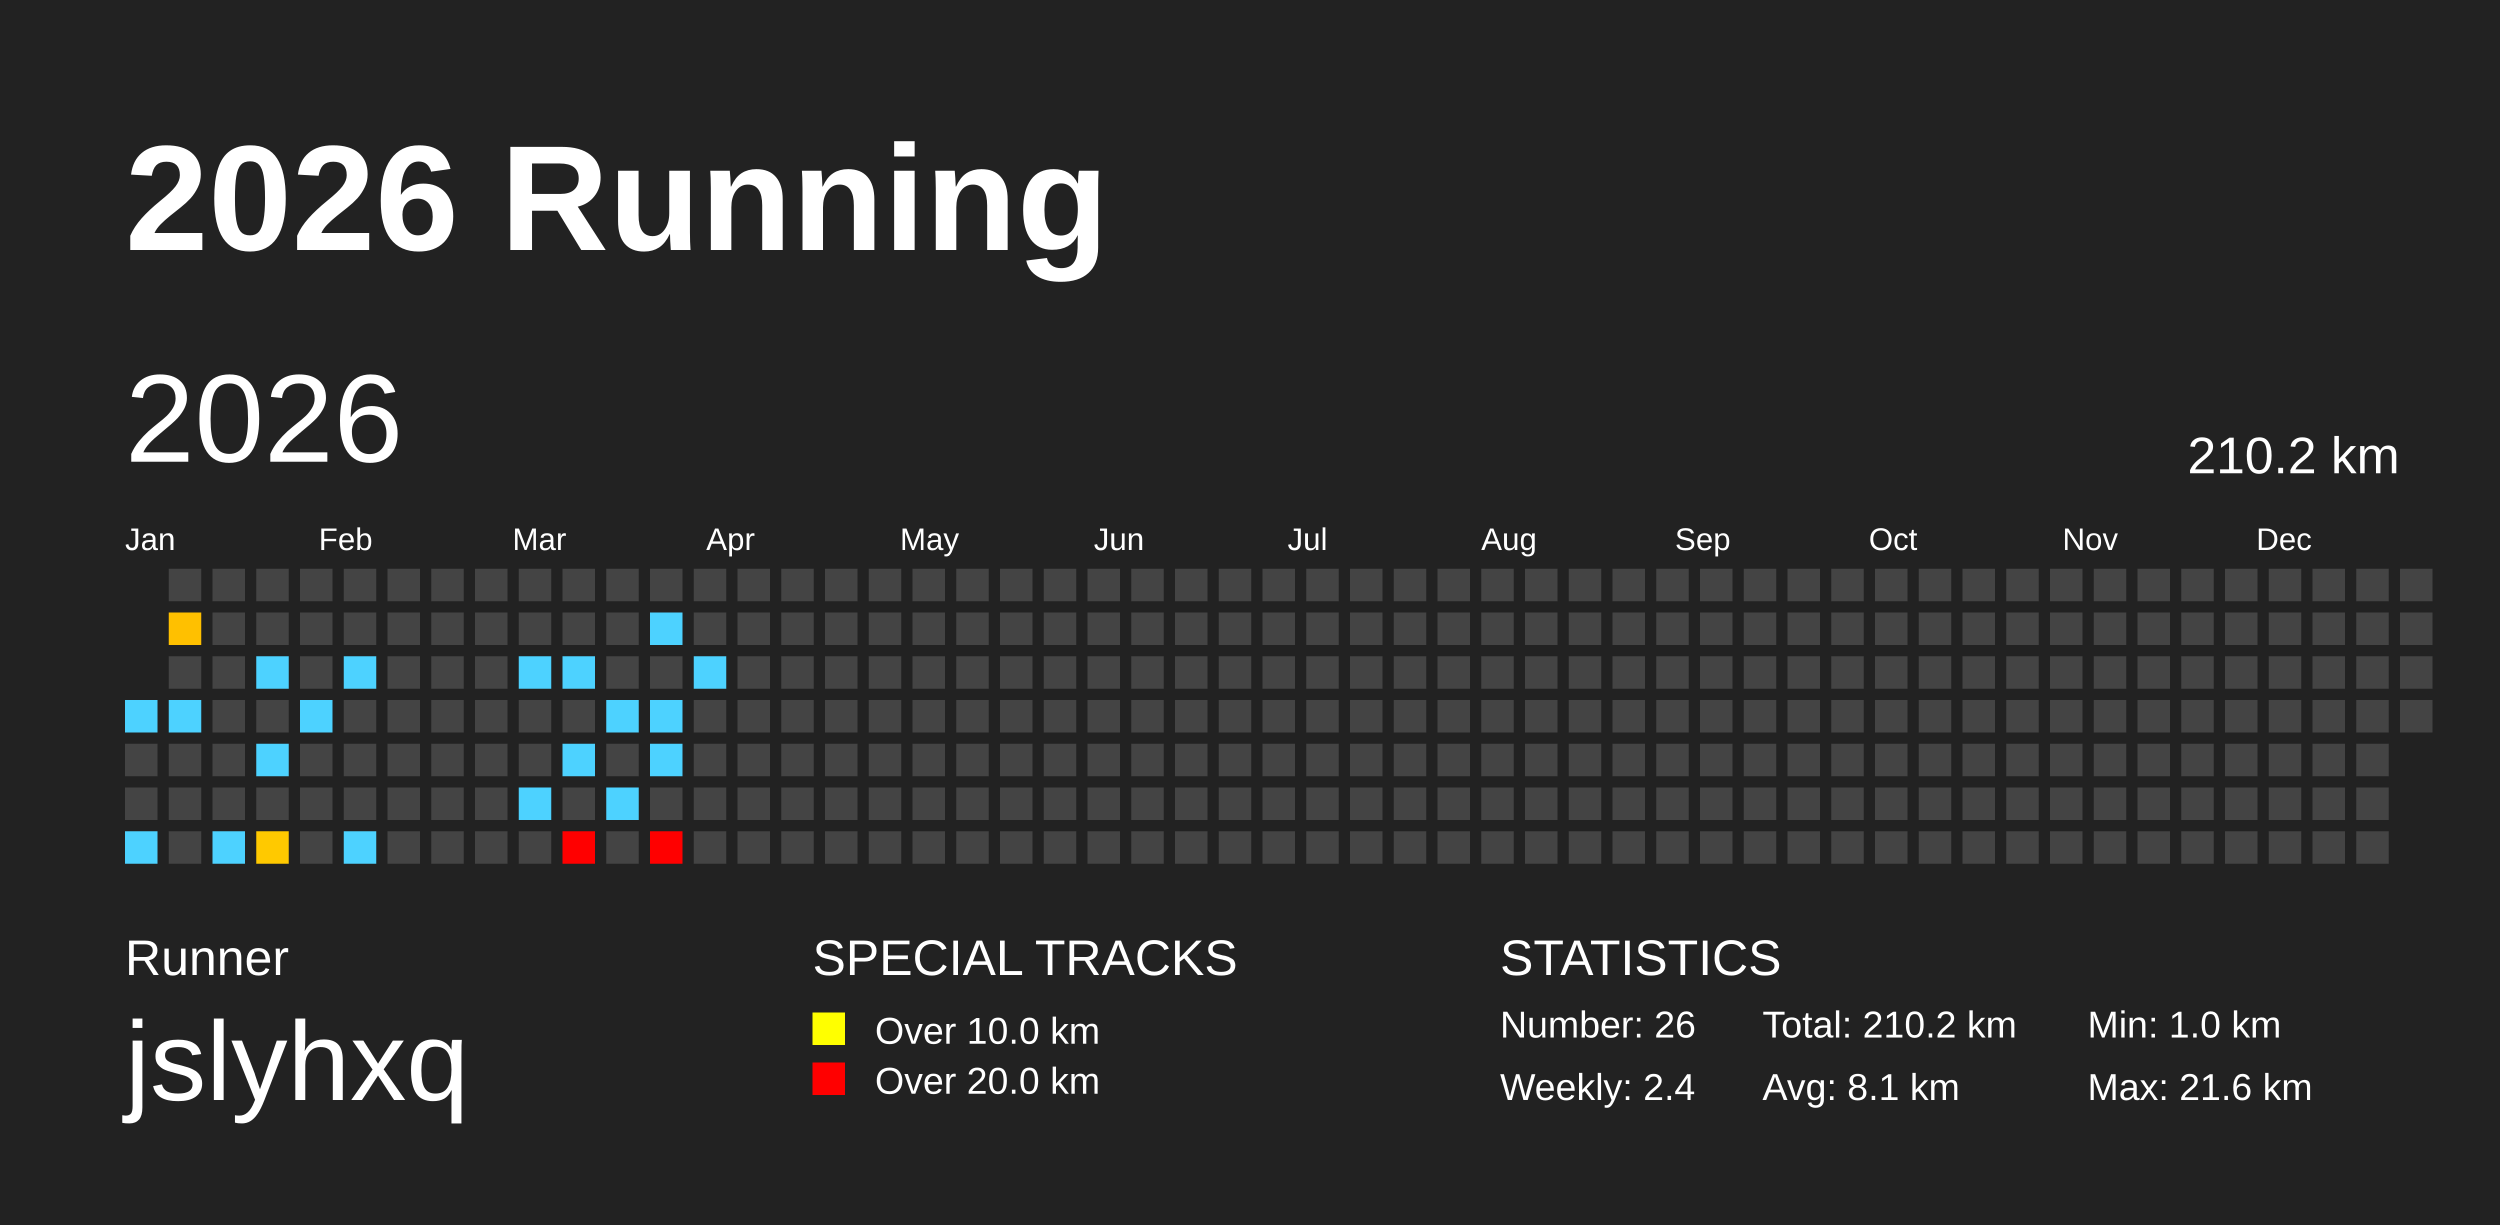
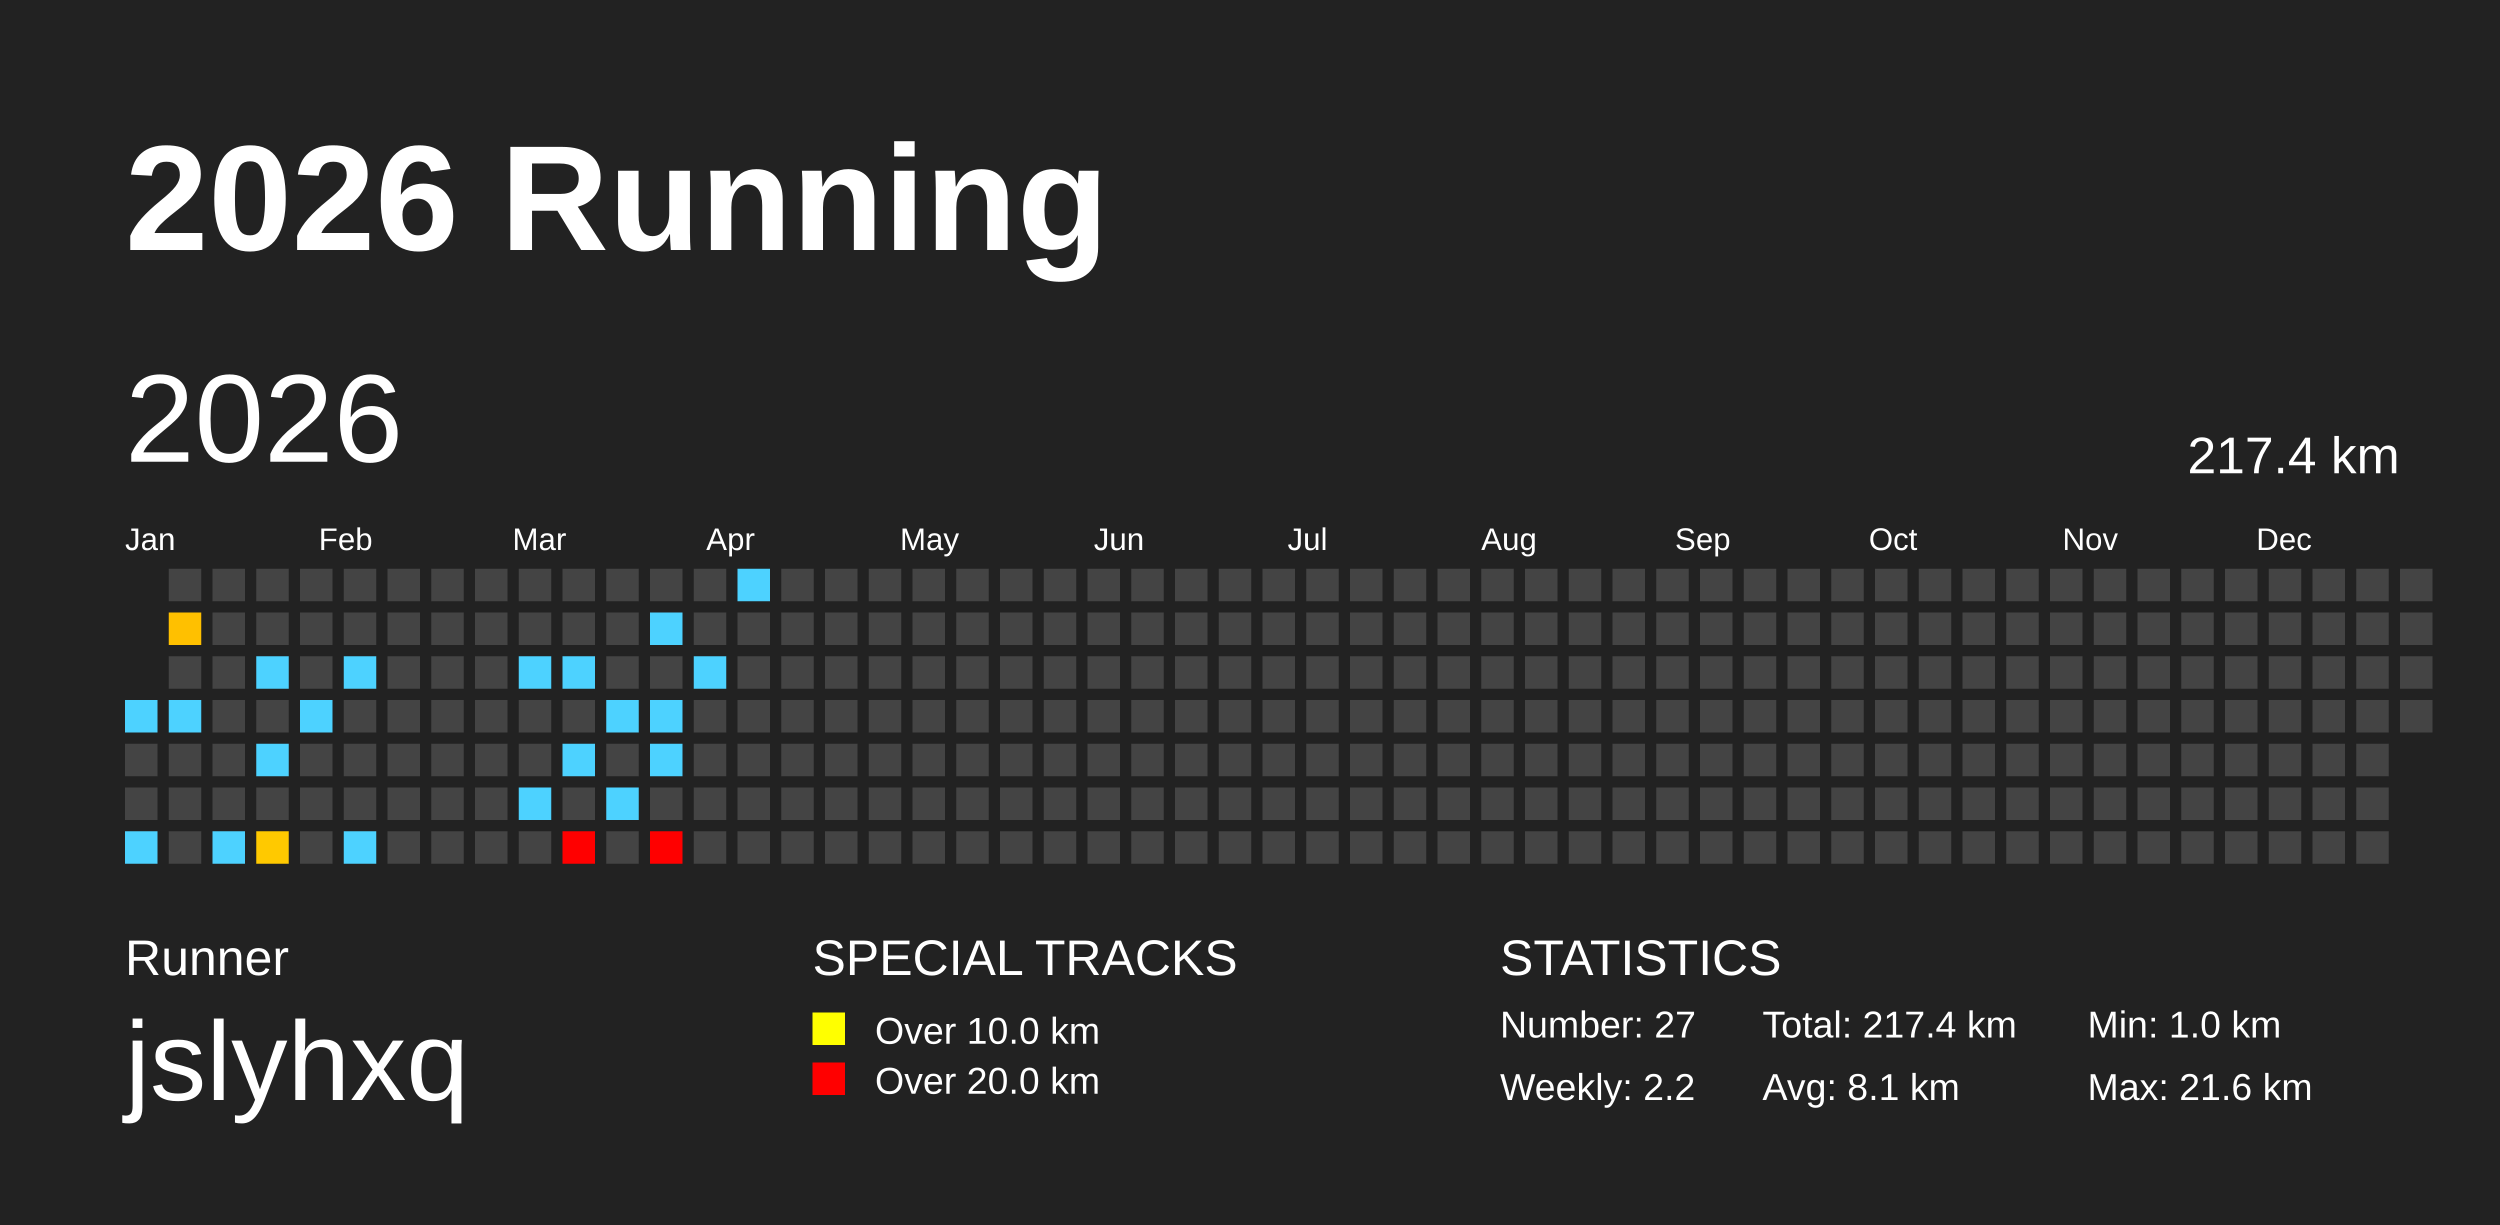
<svg xmlns="http://www.w3.org/2000/svg" baseProfile="full" height="98mm" version="1.1" viewBox="0,0,200,98" width="200mm">
  <defs />
  <rect fill="#222222" height="98" width="200" x="0" y="0" />
  <text fill="#FFFFFF" style="font-size:12px; font-family:Arial; font-weight:bold;" x="10" y="20">2026 Running</text>
  <text fill="#FFFFFF" style="font-size:4px; font-family:Arial" x="10" y="78">Runner</text>
  <text fill="#FFFFFF" style="font-size:9px; font-family:Arial" x="10" y="88">jslyhxq</text>
  <text fill="#FFFFFF" style="font-size:4px; font-family:Arial" x="65" y="78">SPECIAL TRACKS</text>
  <rect fill="yellow" height="2.6" width="2.6" x="65" y="81" />
  <text fill="#FFFFFF" style="font-size:3px; font-family:Arial" x="70" y="83.5">Over 10.0 km</text>
  <rect fill="red" height="2.6" width="2.6" x="65" y="85" />
  <text fill="#FFFFFF" style="font-size:3px; font-family:Arial" x="70" y="87.5">Over 20.0 km</text>
  <text fill="#FFFFFF" style="font-size:4px; font-family:Arial" x="120" y="78">STATISTICS</text>
-   <text fill="#FFFFFF" style="font-size:3px; font-family:Arial" x="120" y="83">Number: 26</text>
-   <text fill="#FFFFFF" style="font-size:3px; font-family:Arial" x="120" y="88">Weekly: 2.4</text>
-   <text fill="#FFFFFF" style="font-size:3px; font-family:Arial" x="141" y="83">Total: 210.2 km</text>
+   <text fill="#FFFFFF" style="font-size:3px; font-family:Arial" x="120" y="83">Number: 27</text>
+   <text fill="#FFFFFF" style="font-size:3px; font-family:Arial" x="120" y="88">Weekly: 2.2</text>
+   <text fill="#FFFFFF" style="font-size:3px; font-family:Arial" x="141" y="83">Total: 217.4 km</text>
  <text fill="#FFFFFF" style="font-size:3px; font-family:Arial" x="141" y="88">Avg: 8.1 km</text>
  <text fill="#FFFFFF" style="font-size:3px; font-family:Arial" x="167" y="83">Min: 1.0 km</text>
  <text fill="#FFFFFF" style="font-size:3px; font-family:Arial" x="167" y="88">Max: 21.6 km</text>
  <text dominant-baseline="hanging" fill="#FFFFFF" style="font-size:10.0px; font-family:Arial;" x="10" y="30">2026</text>
-   <text dominant-baseline="hanging" fill="#FFFFFF" style="font-size:4.125px; font-family:Arial;" x="175" y="35">210.2 km</text>
+   <text dominant-baseline="hanging" fill="#FFFFFF" style="font-size:4.125px; font-family:Arial;" x="175" y="35">217.4 km</text>
  <text fill="#FFFFFF" style="font-size:2.5px; font-family:Arial" x="10.0" y="44">Jan</text>
  <text fill="#FFFFFF" style="font-size:2.5px; font-family:Arial" x="25.5" y="44">Feb</text>
  <text fill="#FFFFFF" style="font-size:2.5px; font-family:Arial" x="41.0" y="44">Mar</text>
  <text fill="#FFFFFF" style="font-size:2.5px; font-family:Arial" x="56.5" y="44">Apr</text>
  <text fill="#FFFFFF" style="font-size:2.5px; font-family:Arial" x="72.0" y="44">May</text>
  <text fill="#FFFFFF" style="font-size:2.5px; font-family:Arial" x="87.5" y="44">Jun</text>
  <text fill="#FFFFFF" style="font-size:2.5px; font-family:Arial" x="103.0" y="44">Jul</text>
  <text fill="#FFFFFF" style="font-size:2.5px; font-family:Arial" x="118.5" y="44">Aug</text>
  <text fill="#FFFFFF" style="font-size:2.5px; font-family:Arial" x="134.0" y="44">Sep</text>
  <text fill="#FFFFFF" style="font-size:2.5px; font-family:Arial" x="149.5" y="44">Oct</text>
  <text fill="#FFFFFF" style="font-size:2.5px; font-family:Arial" x="165.0" y="44">Nov</text>
  <text fill="#FFFFFF" style="font-size:2.5px; font-family:Arial" x="180.5" y="44">Dec</text>
  <rect fill="#4dd2ff" height="2.6" width="2.6" x="10.0" y="56.0" />
  <rect fill="#444444" height="2.6" width="2.6" x="10.0" y="59.5" />
  <rect fill="#444444" height="2.6" width="2.6" x="10.0" y="63.0" />
  <rect fill="#4dd2ff" height="2.6" width="2.6" x="10.0" y="66.5" />
  <rect fill="#444444" height="2.6" width="2.6" x="13.5" y="45.5" />
  <rect fill="#ffc000" height="2.6" width="2.6" x="13.5" y="49.0" />
  <rect fill="#444444" height="2.6" width="2.6" x="13.5" y="52.5" />
  <rect fill="#4dd2ff" height="2.6" width="2.6" x="13.5" y="56.0" />
  <rect fill="#444444" height="2.6" width="2.6" x="13.5" y="59.5" />
  <rect fill="#444444" height="2.6" width="2.6" x="13.5" y="63.0" />
  <rect fill="#444444" height="2.6" width="2.6" x="13.5" y="66.5" />
  <rect fill="#444444" height="2.6" width="2.6" x="17.0" y="45.5" />
  <rect fill="#444444" height="2.6" width="2.6" x="17.0" y="49.0" />
  <rect fill="#444444" height="2.6" width="2.6" x="17.0" y="52.5" />
  <rect fill="#444444" height="2.6" width="2.6" x="17.0" y="56.0" />
  <rect fill="#444444" height="2.6" width="2.6" x="17.0" y="59.5" />
  <rect fill="#444444" height="2.6" width="2.6" x="17.0" y="63.0" />
  <rect fill="#4dd2ff" height="2.6" width="2.6" x="17.0" y="66.5" />
  <rect fill="#444444" height="2.6" width="2.6" x="20.5" y="45.5" />
  <rect fill="#444444" height="2.6" width="2.6" x="20.5" y="49.0" />
  <rect fill="#4dd2ff" height="2.6" width="2.6" x="20.5" y="52.5" />
  <rect fill="#444444" height="2.6" width="2.6" x="20.5" y="56.0" />
  <rect fill="#4dd2ff" height="2.6" width="2.6" x="20.5" y="59.5" />
  <rect fill="#444444" height="2.6" width="2.6" x="20.5" y="63.0" />
  <rect fill="#ffc900" height="2.6" width="2.6" x="20.5" y="66.5" />
  <rect fill="#444444" height="2.6" width="2.6" x="24.0" y="45.5" />
  <rect fill="#444444" height="2.6" width="2.6" x="24.0" y="49.0" />
  <rect fill="#444444" height="2.6" width="2.6" x="24.0" y="52.5" />
  <rect fill="#4dd2ff" height="2.6" width="2.6" x="24.0" y="56.0" />
  <rect fill="#444444" height="2.6" width="2.6" x="24.0" y="59.5" />
  <rect fill="#444444" height="2.6" width="2.6" x="24.0" y="63.0" />
  <rect fill="#444444" height="2.6" width="2.6" x="24.0" y="66.5" />
  <rect fill="#444444" height="2.6" width="2.6" x="27.5" y="45.5" />
  <rect fill="#444444" height="2.6" width="2.6" x="27.5" y="49.0" />
  <rect fill="#4dd2ff" height="2.6" width="2.6" x="27.5" y="52.5" />
  <rect fill="#444444" height="2.6" width="2.6" x="27.5" y="56.0" />
  <rect fill="#444444" height="2.6" width="2.6" x="27.5" y="59.5" />
  <rect fill="#444444" height="2.6" width="2.6" x="27.5" y="63.0" />
  <rect fill="#4dd2ff" height="2.6" width="2.6" x="27.5" y="66.5" />
  <rect fill="#444444" height="2.6" width="2.6" x="31.0" y="45.5" />
  <rect fill="#444444" height="2.6" width="2.6" x="31.0" y="49.0" />
  <rect fill="#444444" height="2.6" width="2.6" x="31.0" y="52.5" />
  <rect fill="#444444" height="2.6" width="2.6" x="31.0" y="56.0" />
  <rect fill="#444444" height="2.6" width="2.6" x="31.0" y="59.5" />
  <rect fill="#444444" height="2.6" width="2.6" x="31.0" y="63.0" />
  <rect fill="#444444" height="2.6" width="2.6" x="31.0" y="66.5" />
  <rect fill="#444444" height="2.6" width="2.6" x="34.5" y="45.5" />
  <rect fill="#444444" height="2.6" width="2.6" x="34.5" y="49.0" />
  <rect fill="#444444" height="2.6" width="2.6" x="34.5" y="52.5" />
  <rect fill="#444444" height="2.6" width="2.6" x="34.5" y="56.0" />
  <rect fill="#444444" height="2.6" width="2.6" x="34.5" y="59.5" />
  <rect fill="#444444" height="2.6" width="2.6" x="34.5" y="63.0" />
  <rect fill="#444444" height="2.6" width="2.6" x="34.5" y="66.5" />
  <rect fill="#444444" height="2.6" width="2.6" x="38.0" y="45.5" />
  <rect fill="#444444" height="2.6" width="2.6" x="38.0" y="49.0" />
  <rect fill="#444444" height="2.6" width="2.6" x="38.0" y="52.5" />
  <rect fill="#444444" height="2.6" width="2.6" x="38.0" y="56.0" />
  <rect fill="#444444" height="2.6" width="2.6" x="38.0" y="59.5" />
  <rect fill="#444444" height="2.6" width="2.6" x="38.0" y="63.0" />
  <rect fill="#444444" height="2.6" width="2.6" x="38.0" y="66.5" />
  <rect fill="#444444" height="2.6" width="2.6" x="41.5" y="45.5" />
  <rect fill="#444444" height="2.6" width="2.6" x="41.5" y="49.0" />
  <rect fill="#4dd2ff" height="2.6" width="2.6" x="41.5" y="52.5" />
  <rect fill="#444444" height="2.6" width="2.6" x="41.5" y="56.0" />
  <rect fill="#444444" height="2.6" width="2.6" x="41.5" y="59.5" />
  <rect fill="#4dd2ff" height="2.6" width="2.6" x="41.5" y="63.0" />
  <rect fill="#444444" height="2.6" width="2.6" x="41.5" y="66.5" />
  <rect fill="#444444" height="2.6" width="2.6" x="45.0" y="45.5" />
  <rect fill="#444444" height="2.6" width="2.6" x="45.0" y="49.0" />
  <rect fill="#4dd2ff" height="2.6" width="2.6" x="45.0" y="52.5" />
  <rect fill="#444444" height="2.6" width="2.6" x="45.0" y="56.0" />
  <rect fill="#4dd2ff" height="2.6" width="2.6" x="45.0" y="59.5" />
  <rect fill="#444444" height="2.6" width="2.6" x="45.0" y="63.0" />
  <rect fill="red" height="2.6" width="2.6" x="45.0" y="66.5" />
  <rect fill="#444444" height="2.6" width="2.6" x="48.5" y="45.5" />
  <rect fill="#444444" height="2.6" width="2.6" x="48.5" y="49.0" />
  <rect fill="#444444" height="2.6" width="2.6" x="48.5" y="52.5" />
  <rect fill="#4dd2ff" height="2.6" width="2.6" x="48.5" y="56.0" />
  <rect fill="#444444" height="2.6" width="2.6" x="48.5" y="59.5" />
  <rect fill="#4dd2ff" height="2.6" width="2.6" x="48.5" y="63.0" />
  <rect fill="#444444" height="2.6" width="2.6" x="48.5" y="66.5" />
  <rect fill="#444444" height="2.6" width="2.6" x="52.0" y="45.5" />
  <rect fill="#4dd2ff" height="2.6" width="2.6" x="52.0" y="49.0" />
  <rect fill="#444444" height="2.6" width="2.6" x="52.0" y="52.5" />
  <rect fill="#4dd2ff" height="2.6" width="2.6" x="52.0" y="56.0" />
  <rect fill="#4dd2ff" height="2.6" width="2.6" x="52.0" y="59.5" />
  <rect fill="#444444" height="2.6" width="2.6" x="52.0" y="63.0" />
  <rect fill="red" height="2.6" width="2.6" x="52.0" y="66.5" />
  <rect fill="#444444" height="2.6" width="2.6" x="55.5" y="45.5" />
  <rect fill="#444444" height="2.6" width="2.6" x="55.5" y="49.0" />
  <rect fill="#4dd2ff" height="2.6" width="2.6" x="55.5" y="52.5" />
  <rect fill="#444444" height="2.6" width="2.6" x="55.5" y="56.0" />
  <rect fill="#444444" height="2.6" width="2.6" x="55.5" y="59.5" />
  <rect fill="#444444" height="2.6" width="2.6" x="55.5" y="63.0" />
  <rect fill="#444444" height="2.6" width="2.6" x="55.5" y="66.5" />
-   <rect fill="#444444" height="2.6" width="2.6" x="59.0" y="45.5" />
+   <rect fill="#4dd2ff" height="2.6" width="2.6" x="59.0" y="45.5" />
  <rect fill="#444444" height="2.6" width="2.6" x="59.0" y="49.0" />
  <rect fill="#444444" height="2.6" width="2.6" x="59.0" y="52.5" />
  <rect fill="#444444" height="2.6" width="2.6" x="59.0" y="56.0" />
  <rect fill="#444444" height="2.6" width="2.6" x="59.0" y="59.5" />
  <rect fill="#444444" height="2.6" width="2.6" x="59.0" y="63.0" />
  <rect fill="#444444" height="2.6" width="2.6" x="59.0" y="66.5" />
  <rect fill="#444444" height="2.6" width="2.6" x="62.5" y="45.5" />
  <rect fill="#444444" height="2.6" width="2.6" x="62.5" y="49.0" />
  <rect fill="#444444" height="2.6" width="2.6" x="62.5" y="52.5" />
  <rect fill="#444444" height="2.6" width="2.6" x="62.5" y="56.0" />
  <rect fill="#444444" height="2.6" width="2.6" x="62.5" y="59.5" />
  <rect fill="#444444" height="2.6" width="2.6" x="62.5" y="63.0" />
  <rect fill="#444444" height="2.6" width="2.6" x="62.5" y="66.5" />
  <rect fill="#444444" height="2.6" width="2.6" x="66.0" y="45.5" />
  <rect fill="#444444" height="2.6" width="2.6" x="66.0" y="49.0" />
  <rect fill="#444444" height="2.6" width="2.6" x="66.0" y="52.5" />
  <rect fill="#444444" height="2.6" width="2.6" x="66.0" y="56.0" />
  <rect fill="#444444" height="2.6" width="2.6" x="66.0" y="59.5" />
  <rect fill="#444444" height="2.6" width="2.6" x="66.0" y="63.0" />
  <rect fill="#444444" height="2.6" width="2.6" x="66.0" y="66.5" />
  <rect fill="#444444" height="2.6" width="2.6" x="69.5" y="45.5" />
  <rect fill="#444444" height="2.6" width="2.6" x="69.5" y="49.0" />
  <rect fill="#444444" height="2.6" width="2.6" x="69.5" y="52.5" />
  <rect fill="#444444" height="2.6" width="2.6" x="69.5" y="56.0" />
  <rect fill="#444444" height="2.6" width="2.6" x="69.5" y="59.5" />
  <rect fill="#444444" height="2.6" width="2.6" x="69.5" y="63.0" />
  <rect fill="#444444" height="2.6" width="2.6" x="69.5" y="66.5" />
  <rect fill="#444444" height="2.6" width="2.6" x="73.0" y="45.5" />
  <rect fill="#444444" height="2.6" width="2.6" x="73.0" y="49.0" />
  <rect fill="#444444" height="2.6" width="2.6" x="73.0" y="52.5" />
  <rect fill="#444444" height="2.6" width="2.6" x="73.0" y="56.0" />
  <rect fill="#444444" height="2.6" width="2.6" x="73.0" y="59.5" />
  <rect fill="#444444" height="2.6" width="2.6" x="73.0" y="63.0" />
  <rect fill="#444444" height="2.6" width="2.6" x="73.0" y="66.5" />
  <rect fill="#444444" height="2.6" width="2.6" x="76.5" y="45.5" />
  <rect fill="#444444" height="2.6" width="2.6" x="76.5" y="49.0" />
  <rect fill="#444444" height="2.6" width="2.6" x="76.5" y="52.5" />
  <rect fill="#444444" height="2.6" width="2.6" x="76.5" y="56.0" />
  <rect fill="#444444" height="2.6" width="2.6" x="76.5" y="59.5" />
  <rect fill="#444444" height="2.6" width="2.6" x="76.5" y="63.0" />
  <rect fill="#444444" height="2.6" width="2.6" x="76.5" y="66.5" />
  <rect fill="#444444" height="2.6" width="2.6" x="80.0" y="45.5" />
  <rect fill="#444444" height="2.6" width="2.6" x="80.0" y="49.0" />
  <rect fill="#444444" height="2.6" width="2.6" x="80.0" y="52.5" />
  <rect fill="#444444" height="2.6" width="2.6" x="80.0" y="56.0" />
  <rect fill="#444444" height="2.6" width="2.6" x="80.0" y="59.5" />
  <rect fill="#444444" height="2.6" width="2.6" x="80.0" y="63.0" />
  <rect fill="#444444" height="2.6" width="2.6" x="80.0" y="66.5" />
  <rect fill="#444444" height="2.6" width="2.6" x="83.5" y="45.5" />
  <rect fill="#444444" height="2.6" width="2.6" x="83.5" y="49.0" />
  <rect fill="#444444" height="2.6" width="2.6" x="83.5" y="52.5" />
  <rect fill="#444444" height="2.6" width="2.6" x="83.5" y="56.0" />
  <rect fill="#444444" height="2.6" width="2.6" x="83.5" y="59.5" />
  <rect fill="#444444" height="2.6" width="2.6" x="83.5" y="63.0" />
  <rect fill="#444444" height="2.6" width="2.6" x="83.5" y="66.5" />
  <rect fill="#444444" height="2.6" width="2.6" x="87.0" y="45.5" />
  <rect fill="#444444" height="2.6" width="2.6" x="87.0" y="49.0" />
  <rect fill="#444444" height="2.6" width="2.6" x="87.0" y="52.5" />
  <rect fill="#444444" height="2.6" width="2.6" x="87.0" y="56.0" />
  <rect fill="#444444" height="2.6" width="2.6" x="87.0" y="59.5" />
  <rect fill="#444444" height="2.6" width="2.6" x="87.0" y="63.0" />
  <rect fill="#444444" height="2.6" width="2.6" x="87.0" y="66.5" />
  <rect fill="#444444" height="2.6" width="2.6" x="90.5" y="45.5" />
  <rect fill="#444444" height="2.6" width="2.6" x="90.5" y="49.0" />
  <rect fill="#444444" height="2.6" width="2.6" x="90.5" y="52.5" />
  <rect fill="#444444" height="2.6" width="2.6" x="90.5" y="56.0" />
  <rect fill="#444444" height="2.6" width="2.6" x="90.5" y="59.5" />
  <rect fill="#444444" height="2.6" width="2.6" x="90.5" y="63.0" />
  <rect fill="#444444" height="2.6" width="2.6" x="90.5" y="66.5" />
  <rect fill="#444444" height="2.6" width="2.6" x="94.0" y="45.5" />
  <rect fill="#444444" height="2.6" width="2.6" x="94.0" y="49.0" />
  <rect fill="#444444" height="2.6" width="2.6" x="94.0" y="52.5" />
  <rect fill="#444444" height="2.6" width="2.6" x="94.0" y="56.0" />
  <rect fill="#444444" height="2.6" width="2.6" x="94.0" y="59.5" />
  <rect fill="#444444" height="2.6" width="2.6" x="94.0" y="63.0" />
  <rect fill="#444444" height="2.6" width="2.6" x="94.0" y="66.5" />
  <rect fill="#444444" height="2.6" width="2.6" x="97.5" y="45.5" />
  <rect fill="#444444" height="2.6" width="2.6" x="97.5" y="49.0" />
  <rect fill="#444444" height="2.6" width="2.6" x="97.5" y="52.5" />
  <rect fill="#444444" height="2.6" width="2.6" x="97.5" y="56.0" />
  <rect fill="#444444" height="2.6" width="2.6" x="97.5" y="59.5" />
  <rect fill="#444444" height="2.6" width="2.6" x="97.5" y="63.0" />
  <rect fill="#444444" height="2.6" width="2.6" x="97.5" y="66.5" />
  <rect fill="#444444" height="2.6" width="2.6" x="101.0" y="45.5" />
  <rect fill="#444444" height="2.6" width="2.6" x="101.0" y="49.0" />
  <rect fill="#444444" height="2.6" width="2.6" x="101.0" y="52.5" />
  <rect fill="#444444" height="2.6" width="2.6" x="101.0" y="56.0" />
  <rect fill="#444444" height="2.6" width="2.6" x="101.0" y="59.5" />
  <rect fill="#444444" height="2.6" width="2.6" x="101.0" y="63.0" />
  <rect fill="#444444" height="2.6" width="2.6" x="101.0" y="66.5" />
  <rect fill="#444444" height="2.6" width="2.6" x="104.5" y="45.5" />
  <rect fill="#444444" height="2.6" width="2.6" x="104.5" y="49.0" />
  <rect fill="#444444" height="2.6" width="2.6" x="104.5" y="52.5" />
  <rect fill="#444444" height="2.6" width="2.6" x="104.5" y="56.0" />
  <rect fill="#444444" height="2.6" width="2.6" x="104.5" y="59.5" />
  <rect fill="#444444" height="2.6" width="2.6" x="104.5" y="63.0" />
  <rect fill="#444444" height="2.6" width="2.6" x="104.5" y="66.5" />
  <rect fill="#444444" height="2.6" width="2.6" x="108.0" y="45.5" />
  <rect fill="#444444" height="2.6" width="2.6" x="108.0" y="49.0" />
  <rect fill="#444444" height="2.6" width="2.6" x="108.0" y="52.5" />
  <rect fill="#444444" height="2.6" width="2.6" x="108.0" y="56.0" />
  <rect fill="#444444" height="2.6" width="2.6" x="108.0" y="59.5" />
  <rect fill="#444444" height="2.6" width="2.6" x="108.0" y="63.0" />
  <rect fill="#444444" height="2.6" width="2.6" x="108.0" y="66.5" />
  <rect fill="#444444" height="2.6" width="2.6" x="111.5" y="45.5" />
  <rect fill="#444444" height="2.6" width="2.6" x="111.5" y="49.0" />
  <rect fill="#444444" height="2.6" width="2.6" x="111.5" y="52.5" />
  <rect fill="#444444" height="2.6" width="2.6" x="111.5" y="56.0" />
  <rect fill="#444444" height="2.6" width="2.6" x="111.5" y="59.5" />
  <rect fill="#444444" height="2.6" width="2.6" x="111.5" y="63.0" />
  <rect fill="#444444" height="2.6" width="2.6" x="111.5" y="66.5" />
  <rect fill="#444444" height="2.6" width="2.6" x="115.0" y="45.5" />
  <rect fill="#444444" height="2.6" width="2.6" x="115.0" y="49.0" />
  <rect fill="#444444" height="2.6" width="2.6" x="115.0" y="52.5" />
  <rect fill="#444444" height="2.6" width="2.6" x="115.0" y="56.0" />
  <rect fill="#444444" height="2.6" width="2.6" x="115.0" y="59.5" />
  <rect fill="#444444" height="2.6" width="2.6" x="115.0" y="63.0" />
  <rect fill="#444444" height="2.6" width="2.6" x="115.0" y="66.5" />
  <rect fill="#444444" height="2.6" width="2.6" x="118.5" y="45.5" />
  <rect fill="#444444" height="2.6" width="2.6" x="118.5" y="49.0" />
  <rect fill="#444444" height="2.6" width="2.6" x="118.5" y="52.5" />
  <rect fill="#444444" height="2.6" width="2.6" x="118.5" y="56.0" />
  <rect fill="#444444" height="2.6" width="2.6" x="118.5" y="59.5" />
  <rect fill="#444444" height="2.6" width="2.6" x="118.5" y="63.0" />
  <rect fill="#444444" height="2.6" width="2.6" x="118.5" y="66.5" />
  <rect fill="#444444" height="2.6" width="2.6" x="122.0" y="45.5" />
  <rect fill="#444444" height="2.6" width="2.6" x="122.0" y="49.0" />
  <rect fill="#444444" height="2.6" width="2.6" x="122.0" y="52.5" />
  <rect fill="#444444" height="2.6" width="2.6" x="122.0" y="56.0" />
  <rect fill="#444444" height="2.6" width="2.6" x="122.0" y="59.5" />
  <rect fill="#444444" height="2.6" width="2.6" x="122.0" y="63.0" />
  <rect fill="#444444" height="2.6" width="2.6" x="122.0" y="66.5" />
  <rect fill="#444444" height="2.6" width="2.6" x="125.5" y="45.5" />
  <rect fill="#444444" height="2.6" width="2.6" x="125.5" y="49.0" />
  <rect fill="#444444" height="2.6" width="2.6" x="125.5" y="52.5" />
  <rect fill="#444444" height="2.6" width="2.6" x="125.5" y="56.0" />
  <rect fill="#444444" height="2.6" width="2.6" x="125.5" y="59.5" />
  <rect fill="#444444" height="2.6" width="2.6" x="125.5" y="63.0" />
  <rect fill="#444444" height="2.6" width="2.6" x="125.5" y="66.5" />
  <rect fill="#444444" height="2.6" width="2.6" x="129.0" y="45.5" />
  <rect fill="#444444" height="2.6" width="2.6" x="129.0" y="49.0" />
  <rect fill="#444444" height="2.6" width="2.6" x="129.0" y="52.5" />
  <rect fill="#444444" height="2.6" width="2.6" x="129.0" y="56.0" />
  <rect fill="#444444" height="2.6" width="2.6" x="129.0" y="59.5" />
  <rect fill="#444444" height="2.6" width="2.6" x="129.0" y="63.0" />
  <rect fill="#444444" height="2.6" width="2.6" x="129.0" y="66.5" />
  <rect fill="#444444" height="2.6" width="2.6" x="132.5" y="45.5" />
  <rect fill="#444444" height="2.6" width="2.6" x="132.5" y="49.0" />
  <rect fill="#444444" height="2.6" width="2.6" x="132.5" y="52.5" />
  <rect fill="#444444" height="2.6" width="2.6" x="132.5" y="56.0" />
  <rect fill="#444444" height="2.6" width="2.6" x="132.5" y="59.5" />
  <rect fill="#444444" height="2.6" width="2.6" x="132.5" y="63.0" />
  <rect fill="#444444" height="2.6" width="2.6" x="132.5" y="66.5" />
  <rect fill="#444444" height="2.6" width="2.6" x="136.0" y="45.5" />
  <rect fill="#444444" height="2.6" width="2.6" x="136.0" y="49.0" />
  <rect fill="#444444" height="2.6" width="2.6" x="136.0" y="52.5" />
  <rect fill="#444444" height="2.6" width="2.6" x="136.0" y="56.0" />
  <rect fill="#444444" height="2.6" width="2.6" x="136.0" y="59.5" />
  <rect fill="#444444" height="2.6" width="2.6" x="136.0" y="63.0" />
  <rect fill="#444444" height="2.6" width="2.6" x="136.0" y="66.5" />
  <rect fill="#444444" height="2.6" width="2.6" x="139.5" y="45.5" />
  <rect fill="#444444" height="2.6" width="2.6" x="139.5" y="49.0" />
  <rect fill="#444444" height="2.6" width="2.6" x="139.5" y="52.5" />
  <rect fill="#444444" height="2.6" width="2.6" x="139.5" y="56.0" />
  <rect fill="#444444" height="2.6" width="2.6" x="139.5" y="59.5" />
  <rect fill="#444444" height="2.6" width="2.6" x="139.5" y="63.0" />
  <rect fill="#444444" height="2.6" width="2.6" x="139.5" y="66.5" />
  <rect fill="#444444" height="2.6" width="2.6" x="143.0" y="45.5" />
  <rect fill="#444444" height="2.6" width="2.6" x="143.0" y="49.0" />
  <rect fill="#444444" height="2.6" width="2.6" x="143.0" y="52.5" />
  <rect fill="#444444" height="2.6" width="2.6" x="143.0" y="56.0" />
  <rect fill="#444444" height="2.6" width="2.6" x="143.0" y="59.5" />
  <rect fill="#444444" height="2.6" width="2.6" x="143.0" y="63.0" />
  <rect fill="#444444" height="2.6" width="2.6" x="143.0" y="66.5" />
  <rect fill="#444444" height="2.6" width="2.6" x="146.5" y="45.5" />
  <rect fill="#444444" height="2.6" width="2.6" x="146.5" y="49.0" />
  <rect fill="#444444" height="2.6" width="2.6" x="146.5" y="52.5" />
  <rect fill="#444444" height="2.6" width="2.6" x="146.5" y="56.0" />
  <rect fill="#444444" height="2.6" width="2.6" x="146.5" y="59.5" />
  <rect fill="#444444" height="2.6" width="2.6" x="146.5" y="63.0" />
  <rect fill="#444444" height="2.6" width="2.6" x="146.5" y="66.5" />
  <rect fill="#444444" height="2.6" width="2.6" x="150.0" y="45.5" />
  <rect fill="#444444" height="2.6" width="2.6" x="150.0" y="49.0" />
  <rect fill="#444444" height="2.6" width="2.6" x="150.0" y="52.5" />
  <rect fill="#444444" height="2.6" width="2.6" x="150.0" y="56.0" />
  <rect fill="#444444" height="2.6" width="2.6" x="150.0" y="59.5" />
  <rect fill="#444444" height="2.6" width="2.6" x="150.0" y="63.0" />
  <rect fill="#444444" height="2.6" width="2.6" x="150.0" y="66.5" />
  <rect fill="#444444" height="2.6" width="2.6" x="153.5" y="45.5" />
  <rect fill="#444444" height="2.6" width="2.6" x="153.5" y="49.0" />
  <rect fill="#444444" height="2.6" width="2.6" x="153.5" y="52.5" />
  <rect fill="#444444" height="2.6" width="2.6" x="153.5" y="56.0" />
  <rect fill="#444444" height="2.6" width="2.6" x="153.5" y="59.5" />
  <rect fill="#444444" height="2.6" width="2.6" x="153.5" y="63.0" />
  <rect fill="#444444" height="2.6" width="2.6" x="153.5" y="66.5" />
  <rect fill="#444444" height="2.6" width="2.6" x="157.0" y="45.5" />
  <rect fill="#444444" height="2.6" width="2.6" x="157.0" y="49.0" />
  <rect fill="#444444" height="2.6" width="2.6" x="157.0" y="52.5" />
  <rect fill="#444444" height="2.6" width="2.6" x="157.0" y="56.0" />
  <rect fill="#444444" height="2.6" width="2.6" x="157.0" y="59.5" />
  <rect fill="#444444" height="2.6" width="2.6" x="157.0" y="63.0" />
  <rect fill="#444444" height="2.6" width="2.6" x="157.0" y="66.5" />
  <rect fill="#444444" height="2.6" width="2.6" x="160.5" y="45.5" />
  <rect fill="#444444" height="2.6" width="2.6" x="160.5" y="49.0" />
  <rect fill="#444444" height="2.6" width="2.6" x="160.5" y="52.5" />
  <rect fill="#444444" height="2.6" width="2.6" x="160.5" y="56.0" />
  <rect fill="#444444" height="2.6" width="2.6" x="160.5" y="59.5" />
  <rect fill="#444444" height="2.6" width="2.6" x="160.5" y="63.0" />
  <rect fill="#444444" height="2.6" width="2.6" x="160.5" y="66.5" />
  <rect fill="#444444" height="2.6" width="2.6" x="164.0" y="45.5" />
  <rect fill="#444444" height="2.6" width="2.6" x="164.0" y="49.0" />
  <rect fill="#444444" height="2.6" width="2.6" x="164.0" y="52.5" />
  <rect fill="#444444" height="2.6" width="2.6" x="164.0" y="56.0" />
  <rect fill="#444444" height="2.6" width="2.6" x="164.0" y="59.5" />
  <rect fill="#444444" height="2.6" width="2.6" x="164.0" y="63.0" />
  <rect fill="#444444" height="2.6" width="2.6" x="164.0" y="66.5" />
  <rect fill="#444444" height="2.6" width="2.6" x="167.5" y="45.5" />
  <rect fill="#444444" height="2.6" width="2.6" x="167.5" y="49.0" />
  <rect fill="#444444" height="2.6" width="2.6" x="167.5" y="52.5" />
  <rect fill="#444444" height="2.6" width="2.6" x="167.5" y="56.0" />
  <rect fill="#444444" height="2.6" width="2.6" x="167.5" y="59.5" />
  <rect fill="#444444" height="2.6" width="2.6" x="167.5" y="63.0" />
  <rect fill="#444444" height="2.6" width="2.6" x="167.5" y="66.5" />
  <rect fill="#444444" height="2.6" width="2.6" x="171.0" y="45.5" />
  <rect fill="#444444" height="2.6" width="2.6" x="171.0" y="49.0" />
  <rect fill="#444444" height="2.6" width="2.6" x="171.0" y="52.5" />
  <rect fill="#444444" height="2.6" width="2.6" x="171.0" y="56.0" />
  <rect fill="#444444" height="2.6" width="2.6" x="171.0" y="59.5" />
  <rect fill="#444444" height="2.6" width="2.6" x="171.0" y="63.0" />
  <rect fill="#444444" height="2.6" width="2.6" x="171.0" y="66.5" />
  <rect fill="#444444" height="2.6" width="2.6" x="174.5" y="45.5" />
  <rect fill="#444444" height="2.6" width="2.6" x="174.5" y="49.0" />
  <rect fill="#444444" height="2.6" width="2.6" x="174.5" y="52.5" />
  <rect fill="#444444" height="2.6" width="2.6" x="174.5" y="56.0" />
  <rect fill="#444444" height="2.6" width="2.6" x="174.5" y="59.5" />
  <rect fill="#444444" height="2.6" width="2.6" x="174.5" y="63.0" />
  <rect fill="#444444" height="2.6" width="2.6" x="174.5" y="66.5" />
  <rect fill="#444444" height="2.6" width="2.6" x="178.0" y="45.5" />
  <rect fill="#444444" height="2.6" width="2.6" x="178.0" y="49.0" />
  <rect fill="#444444" height="2.6" width="2.6" x="178.0" y="52.5" />
  <rect fill="#444444" height="2.6" width="2.6" x="178.0" y="56.0" />
  <rect fill="#444444" height="2.6" width="2.6" x="178.0" y="59.5" />
  <rect fill="#444444" height="2.6" width="2.6" x="178.0" y="63.0" />
  <rect fill="#444444" height="2.6" width="2.6" x="178.0" y="66.5" />
  <rect fill="#444444" height="2.6" width="2.6" x="181.5" y="45.5" />
  <rect fill="#444444" height="2.6" width="2.6" x="181.5" y="49.0" />
  <rect fill="#444444" height="2.6" width="2.6" x="181.5" y="52.5" />
  <rect fill="#444444" height="2.6" width="2.6" x="181.5" y="56.0" />
  <rect fill="#444444" height="2.6" width="2.6" x="181.5" y="59.5" />
  <rect fill="#444444" height="2.6" width="2.6" x="181.5" y="63.0" />
  <rect fill="#444444" height="2.6" width="2.6" x="181.5" y="66.5" />
  <rect fill="#444444" height="2.6" width="2.6" x="185.0" y="45.5" />
  <rect fill="#444444" height="2.6" width="2.6" x="185.0" y="49.0" />
  <rect fill="#444444" height="2.6" width="2.6" x="185.0" y="52.5" />
  <rect fill="#444444" height="2.6" width="2.6" x="185.0" y="56.0" />
  <rect fill="#444444" height="2.6" width="2.6" x="185.0" y="59.5" />
  <rect fill="#444444" height="2.6" width="2.6" x="185.0" y="63.0" />
  <rect fill="#444444" height="2.6" width="2.6" x="185.0" y="66.5" />
  <rect fill="#444444" height="2.6" width="2.6" x="188.5" y="45.5" />
  <rect fill="#444444" height="2.6" width="2.6" x="188.5" y="49.0" />
  <rect fill="#444444" height="2.6" width="2.6" x="188.5" y="52.5" />
  <rect fill="#444444" height="2.6" width="2.6" x="188.5" y="56.0" />
  <rect fill="#444444" height="2.6" width="2.6" x="188.5" y="59.5" />
  <rect fill="#444444" height="2.6" width="2.6" x="188.5" y="63.0" />
  <rect fill="#444444" height="2.6" width="2.6" x="188.5" y="66.5" />
  <rect fill="#444444" height="2.6" width="2.6" x="192.0" y="45.5" />
  <rect fill="#444444" height="2.6" width="2.6" x="192.0" y="49.0" />
  <rect fill="#444444" height="2.6" width="2.6" x="192.0" y="52.5" />
  <rect fill="#444444" height="2.6" width="2.6" x="192.0" y="56.0" />
</svg>
